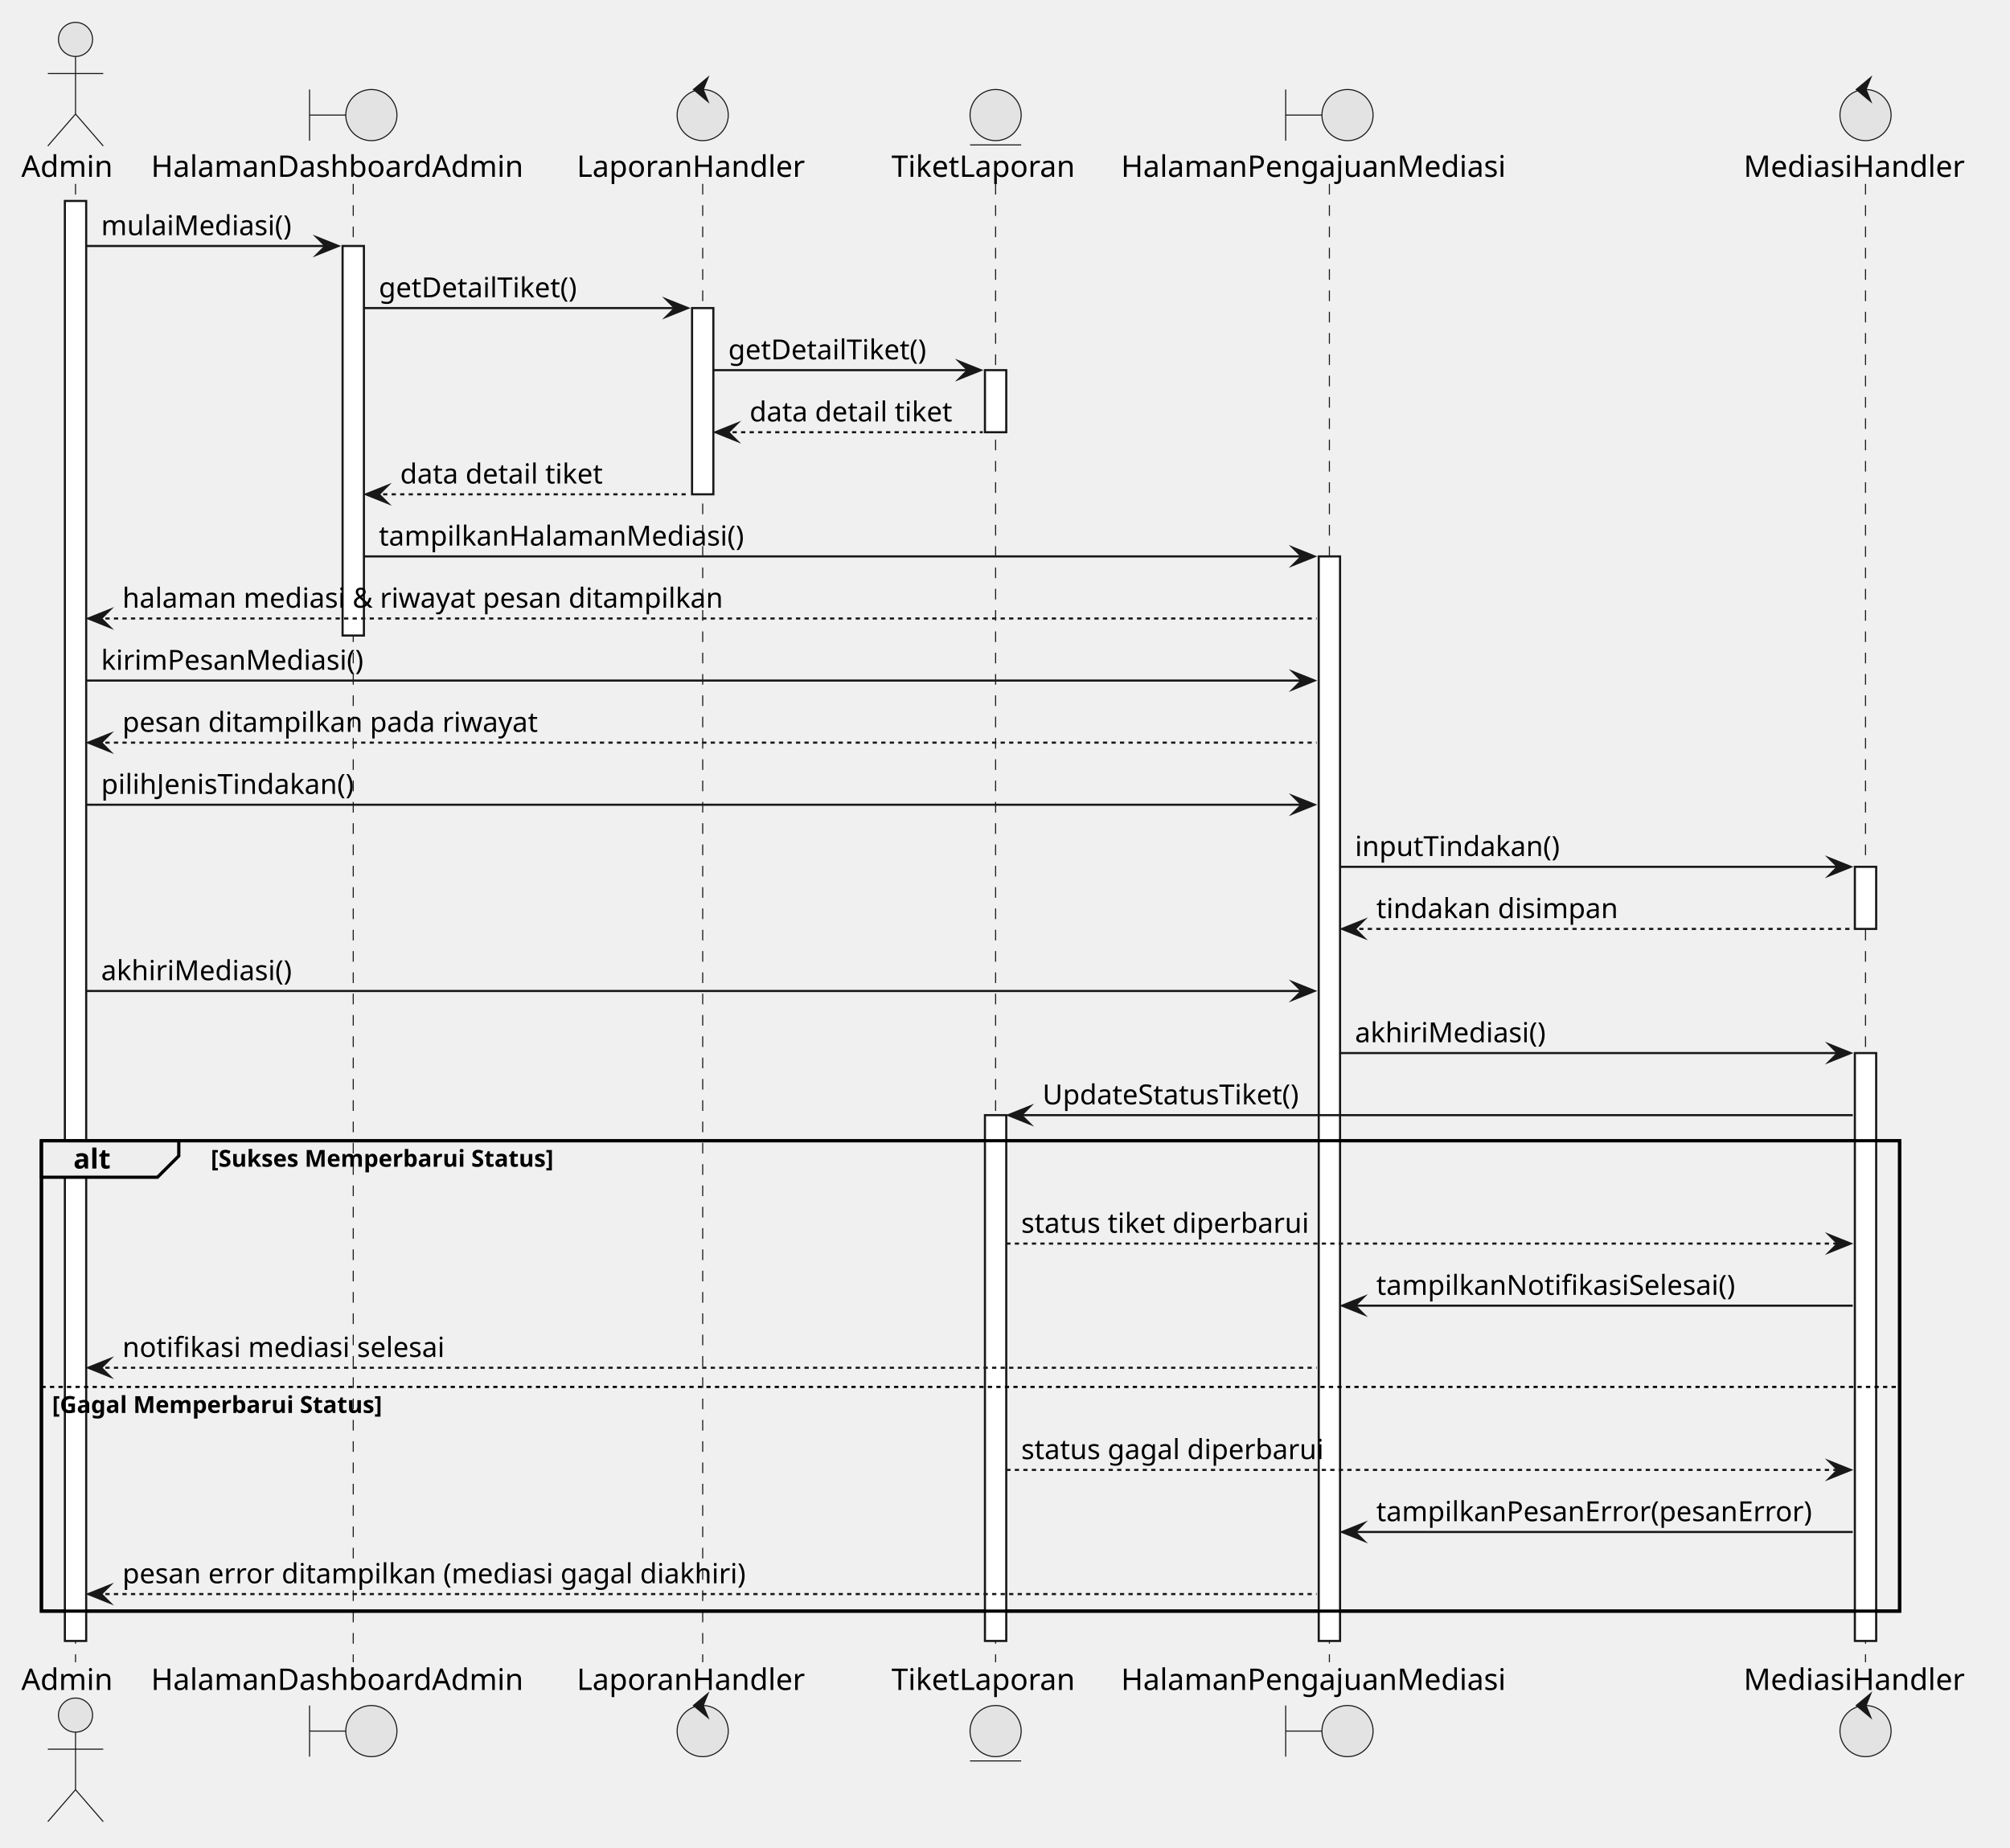
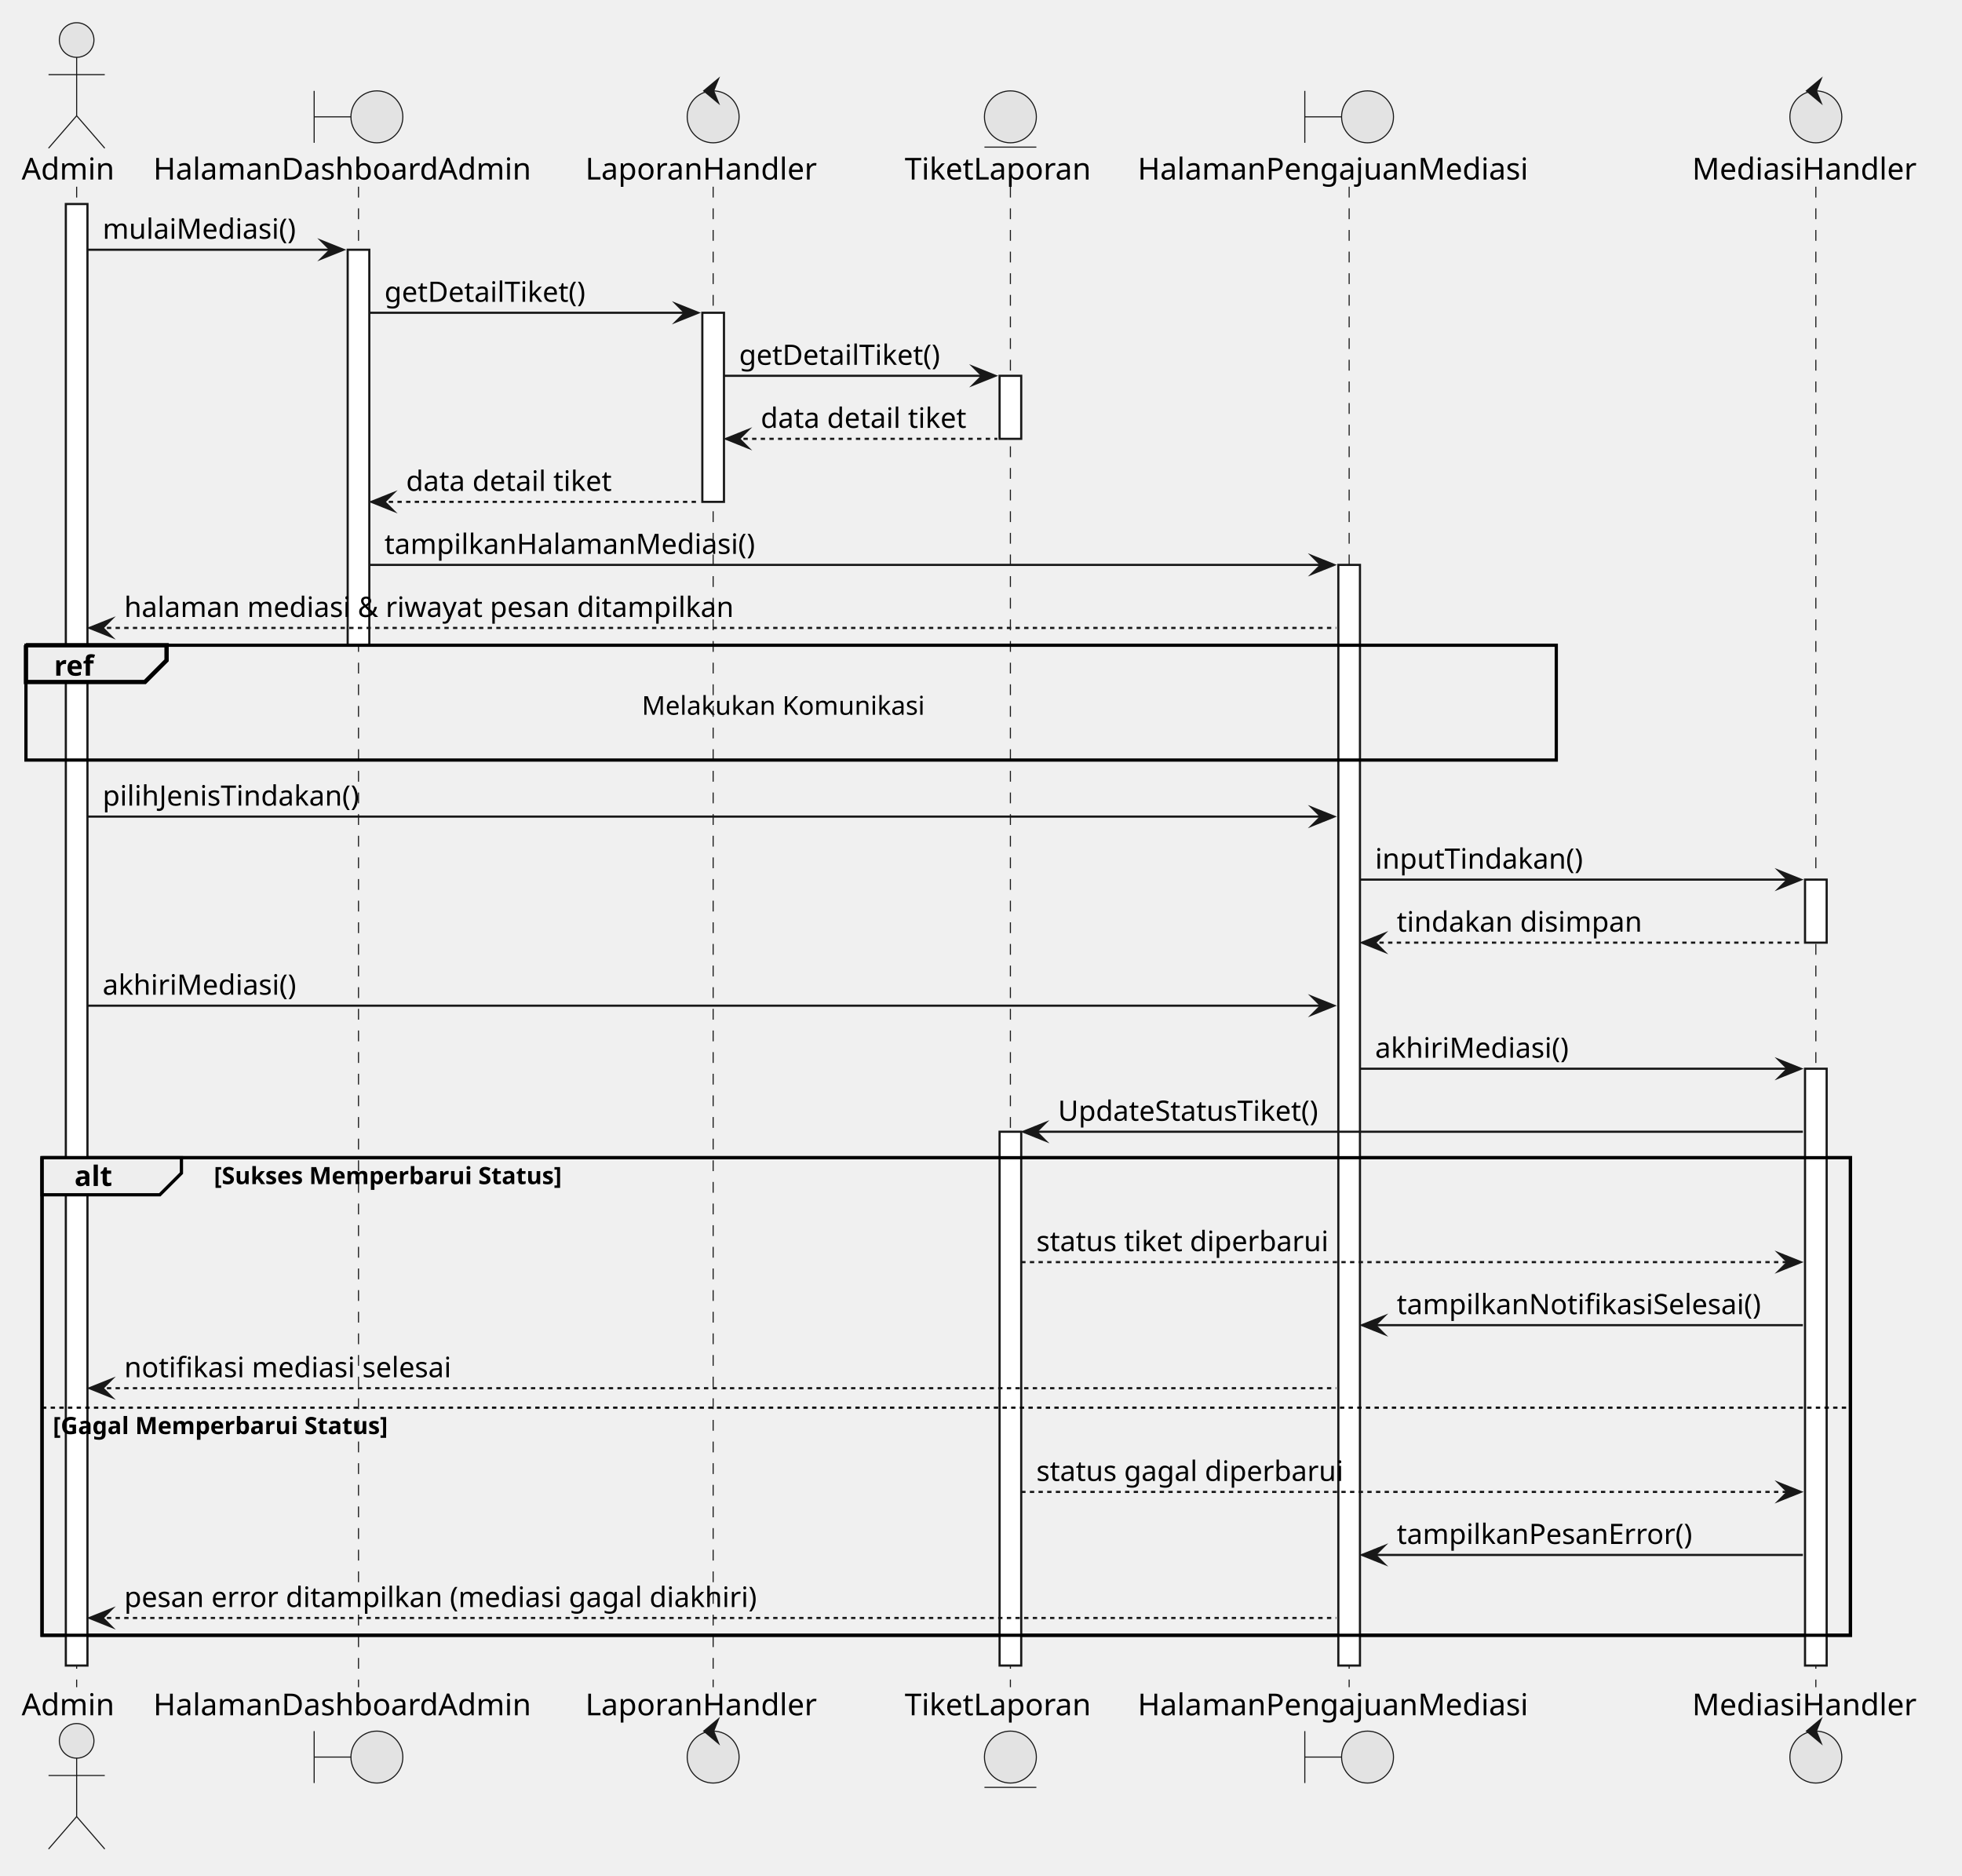
- <svg xmlns="http://www.w3.org/2000/svg" version="1.1" data-diagram-type="SEQUENCE" style="width:943px;height:867px;background:#FFFFFF;" width="943px" height="867px" viewBox="0 0 943 867" zoomAndPan="magnify" preserveAspectRatio="none" contentStyleType="text/css">
+ <svg xmlns="http://www.w3.org/2000/svg" version="1.1" data-diagram-type="SEQUENCE" style="width:907px;height:867px;background:#FFFFFF;" width="907px" height="867px" viewBox="0 0 907 867" zoomAndPan="magnify" preserveAspectRatio="none" contentStyleType="text/css">
  <defs />
  <g font-family="sans-serif" lengthAdjust="spacing">
-     <rect x="19.432" y="535.289" width="871.786" height="220.734" fill="none" style="stroke:#000;stroke-width:1.5;" />
+     <rect x="19.432" y="535.094" width="836.004" height="220.734" fill="none" style="stroke:#000;stroke-width:1.5;" />
    <g>
-       <rect x="31.932" y="86.297" width="8" height="693.727" fill="#000" fill-opacity="0" />
-       <line x1="35.432" y1="86.297" x2="35.432" y2="780.023" style="stroke:#181818;stroke-width:0.5;stroke-dasharray:5,5;" />
+       <rect x="31.932" y="86.297" width="8" height="693.531" fill="#000" fill-opacity="0" />
+       <line x1="35.432" y1="86.297" x2="35.432" y2="779.828" style="stroke:#181818;stroke-width:0.5;stroke-dasharray:5,5;" />
    </g>
    <g>
-       <rect x="30.432" y="94.297" width="10" height="675.727" fill="#FFF" style="stroke:#181818;stroke-width:1;" />
+       <rect x="30.432" y="94.297" width="10" height="675.531" fill="#FFF" style="stroke:#181818;stroke-width:1;" />
    </g>
    <g>
-       <rect x="162.229" y="86.297" width="8" height="693.727" fill="#000" fill-opacity="0" />
-       <line x1="165.729" y1="86.297" x2="165.729" y2="780.023" style="stroke:#181818;stroke-width:0.5;stroke-dasharray:5,5;" />
+       <rect x="162.229" y="86.297" width="8" height="693.531" fill="#000" fill-opacity="0" />
+       <line x1="165.729" y1="86.297" x2="165.729" y2="779.828" style="stroke:#181818;stroke-width:0.5;stroke-dasharray:5,5;" />
    </g>
    <g>
      <rect x="160.729" y="115.43" width="10" height="182.797" fill="#FFF" style="stroke:#181818;stroke-width:1;" />
    </g>
    <g>
-       <rect x="326.176" y="86.297" width="8" height="693.727" fill="#000" fill-opacity="0" />
-       <line x1="329.676" y1="86.297" x2="329.676" y2="780.023" style="stroke:#181818;stroke-width:0.5;stroke-dasharray:5,5;" />
+       <rect x="326.176" y="86.297" width="8" height="693.531" fill="#000" fill-opacity="0" />
+       <line x1="329.676" y1="86.297" x2="329.676" y2="779.828" style="stroke:#181818;stroke-width:0.5;stroke-dasharray:5,5;" />
    </g>
    <g>
      <rect x="324.676" y="144.563" width="10" height="87.398" fill="#FFF" style="stroke:#181818;stroke-width:1;" />
    </g>
    <g>
-       <rect x="463.592" y="86.297" width="8" height="693.727" fill="#000" fill-opacity="0" />
-       <line x1="467.092" y1="86.297" x2="467.092" y2="780.023" style="stroke:#181818;stroke-width:0.5;stroke-dasharray:5,5;" />
+       <rect x="463.592" y="86.297" width="8" height="693.531" fill="#000" fill-opacity="0" />
+       <line x1="467.092" y1="86.297" x2="467.092" y2="779.828" style="stroke:#181818;stroke-width:0.5;stroke-dasharray:5,5;" />
    </g>
    <g>
      <rect x="462.092" y="173.695" width="10" height="29.133" fill="#FFF" style="stroke:#181818;stroke-width:1;" />
    </g>
    <g>
-       <rect x="462.092" y="523.289" width="10" height="246.734" fill="#FFF" style="stroke:#181818;stroke-width:1;" />
+       <rect x="462.092" y="523.094" width="10" height="246.734" fill="#FFF" style="stroke:#181818;stroke-width:1;" />
    </g>
    <g>
-       <rect x="620.19" y="86.297" width="8" height="693.727" fill="#000" fill-opacity="0" />
-       <line x1="623.69" y1="86.297" x2="623.69" y2="780.023" style="stroke:#181818;stroke-width:0.5;stroke-dasharray:5,5;" />
+       <rect x="620.19" y="86.297" width="8" height="693.531" fill="#000" fill-opacity="0" />
+       <line x1="623.69" y1="86.297" x2="623.69" y2="779.828" style="stroke:#181818;stroke-width:0.5;stroke-dasharray:5,5;" />
    </g>
    <g>
-       <rect x="618.69" y="261.094" width="10" height="508.93" fill="#FFF" style="stroke:#181818;stroke-width:1;" />
+       <rect x="618.69" y="261.094" width="10" height="508.734" fill="#FFF" style="stroke:#181818;stroke-width:1;" />
    </g>
    <g>
-       <rect x="871.718" y="86.297" width="8" height="693.727" fill="#000" fill-opacity="0" />
-       <line x1="875.218" y1="86.297" x2="875.218" y2="780.023" style="stroke:#181818;stroke-width:0.5;stroke-dasharray:5,5;" />
+       <rect x="835.936" y="86.297" width="8" height="693.531" fill="#000" fill-opacity="0" />
+       <line x1="839.436" y1="86.297" x2="839.436" y2="779.828" style="stroke:#181818;stroke-width:0.5;stroke-dasharray:5,5;" />
    </g>
    <g>
-       <rect x="870.218" y="406.758" width="10" height="29.133" fill="#FFF" style="stroke:#181818;stroke-width:1;" />
+       <rect x="834.436" y="406.563" width="10" height="29.133" fill="#FFF" style="stroke:#181818;stroke-width:1;" />
    </g>
    <g>
-       <rect x="870.218" y="494.156" width="10" height="275.867" fill="#FFF" style="stroke:#181818;stroke-width:1;" />
+       <rect x="834.436" y="493.961" width="10" height="275.867" fill="#FFF" style="stroke:#181818;stroke-width:1;" />
    </g>
    <text x="10" y="82.995" fill="#000" font-size="14" textLength="44.864">Admin</text>
    <ellipse cx="35.432" cy="18.5" rx="8" ry="8" fill="#E3E3E3" style="stroke:#181818;stroke-width:0.5;" />
    <path d="M35.432,26.5 L35.432,53.5 M22.432,34.5 L48.432,34.5 M35.432,53.5 L22.432,68.5 M35.432,53.5 L48.432,68.5" style="stroke:#181818;stroke-width:0.5;" fill="none" />
    <text x="70.864" y="82.995" fill="#000" font-size="14" textLength="183.729">HalamanDashboardAdmin</text>
    <path d="M145.229,42 L145.229,66 M145.229,54 L162.229,54" style="stroke:#181818;stroke-width:0.5;" fill="none" />
    <ellipse cx="174.229" cy="54" rx="12" ry="12" fill="#E3E3E3" style="stroke:#181818;stroke-width:0.5;" />
    <text x="270.594" y="82.995" fill="#000" font-size="14" textLength="112.164">LaporanHandler</text>
    <ellipse cx="329.676" cy="54" rx="12" ry="12" fill="#E3E3E3" style="stroke:#181818;stroke-width:0.5;" />
    <polygon points="325.676,42,331.676,37,329.676,42,331.676,47,325.676,42" fill="#181818" style="stroke:#181818;stroke-width:1;stroke-linejoin:miter;stroke-miterlimit:10;" />
    <text x="418.247" y="82.995" fill="#000" font-size="14" textLength="91.69">TiketLaporan</text>
    <ellipse cx="467.092" cy="54" rx="12" ry="12" fill="#E3E3E3" style="stroke:#181818;stroke-width:0.5;" />
    <line x1="455.092" y1="68" x2="479.092" y2="68" style="stroke:#181818;stroke-width:0.5;" />
    <text x="525.937" y="82.995" fill="#000" font-size="14" textLength="189.506">HalamanPengajuanMediasi</text>
    <path d="M603.19,42 L603.19,66 M603.19,54 L620.19,54" style="stroke:#181818;stroke-width:0.5;" fill="none" />
    <ellipse cx="632.19" cy="54" rx="12" ry="12" fill="#E3E3E3" style="stroke:#181818;stroke-width:0.5;" />
-     <text x="818.04" y="82.995" fill="#000" font-size="14" textLength="108.356">MediasiHandler</text>
-     <ellipse cx="875.218" cy="54" rx="12" ry="12" fill="#E3E3E3" style="stroke:#181818;stroke-width:0.5;" />
-     <polygon points="871.218,42,877.218,37,875.218,42,877.218,47,871.218,42" fill="#181818" style="stroke:#181818;stroke-width:1;stroke-linejoin:miter;stroke-miterlimit:10;" />
-     <text x="10" y="793.019" fill="#000" font-size="14" textLength="44.864">Admin</text>
-     <ellipse cx="35.432" cy="804.82" rx="8" ry="8" fill="#E3E3E3" style="stroke:#181818;stroke-width:0.5;" />
-     <path d="M35.432,812.82 L35.432,839.82 M22.432,820.82 L48.432,820.82 M35.432,839.82 L22.432,854.82 M35.432,839.82 L48.432,854.82" style="stroke:#181818;stroke-width:0.5;" fill="none" />
-     <text x="70.864" y="793.019" fill="#000" font-size="14" textLength="183.729">HalamanDashboardAdmin</text>
-     <path d="M145.229,800.32 L145.229,824.32 M145.229,812.32 L162.229,812.32" style="stroke:#181818;stroke-width:0.5;" fill="none" />
-     <ellipse cx="174.229" cy="812.32" rx="12" ry="12" fill="#E3E3E3" style="stroke:#181818;stroke-width:0.5;" />
-     <text x="270.594" y="793.019" fill="#000" font-size="14" textLength="112.164">LaporanHandler</text>
-     <ellipse cx="329.676" cy="812.32" rx="12" ry="12" fill="#E3E3E3" style="stroke:#181818;stroke-width:0.5;" />
-     <polygon points="325.676,800.32,331.676,795.32,329.676,800.32,331.676,805.32,325.676,800.32" fill="#181818" style="stroke:#181818;stroke-width:1;stroke-linejoin:miter;stroke-miterlimit:10;" />
-     <text x="418.247" y="793.019" fill="#000" font-size="14" textLength="91.69">TiketLaporan</text>
-     <ellipse cx="467.092" cy="812.32" rx="12" ry="12" fill="#E3E3E3" style="stroke:#181818;stroke-width:0.5;" />
-     <line x1="455.092" y1="826.32" x2="479.092" y2="826.32" style="stroke:#181818;stroke-width:0.5;" />
-     <text x="525.937" y="793.019" fill="#000" font-size="14" textLength="189.506">HalamanPengajuanMediasi</text>
-     <path d="M603.19,800.32 L603.19,824.32 M603.19,812.32 L620.19,812.32" style="stroke:#181818;stroke-width:0.5;" fill="none" />
-     <ellipse cx="632.19" cy="812.32" rx="12" ry="12" fill="#E3E3E3" style="stroke:#181818;stroke-width:0.5;" />
-     <text x="818.04" y="793.019" fill="#000" font-size="14" textLength="108.356">MediasiHandler</text>
-     <ellipse cx="875.218" cy="812.32" rx="12" ry="12" fill="#E3E3E3" style="stroke:#181818;stroke-width:0.5;" />
-     <polygon points="871.218,800.32,877.218,795.32,875.218,800.32,877.218,805.32,871.218,800.32" fill="#181818" style="stroke:#181818;stroke-width:1;stroke-linejoin:miter;stroke-miterlimit:10;" />
+     <text x="782.258" y="82.995" fill="#000" font-size="14" textLength="108.356">MediasiHandler</text>
+     <ellipse cx="839.436" cy="54" rx="12" ry="12" fill="#E3E3E3" style="stroke:#181818;stroke-width:0.5;" />
+     <polygon points="835.436,42,841.436,37,839.436,42,841.436,47,835.436,42" fill="#181818" style="stroke:#181818;stroke-width:1;stroke-linejoin:miter;stroke-miterlimit:10;" />
+     <text x="10" y="792.823" fill="#000" font-size="14" textLength="44.864">Admin</text>
+     <ellipse cx="35.432" cy="804.625" rx="8" ry="8" fill="#E3E3E3" style="stroke:#181818;stroke-width:0.5;" />
+     <path d="M35.432,812.625 L35.432,839.625 M22.432,820.625 L48.432,820.625 M35.432,839.625 L22.432,854.625 M35.432,839.625 L48.432,854.625" style="stroke:#181818;stroke-width:0.5;" fill="none" />
+     <text x="70.864" y="792.823" fill="#000" font-size="14" textLength="183.729">HalamanDashboardAdmin</text>
+     <path d="M145.229,800.125 L145.229,824.125 M145.229,812.125 L162.229,812.125" style="stroke:#181818;stroke-width:0.5;" fill="none" />
+     <ellipse cx="174.229" cy="812.125" rx="12" ry="12" fill="#E3E3E3" style="stroke:#181818;stroke-width:0.5;" />
+     <text x="270.594" y="792.823" fill="#000" font-size="14" textLength="112.164">LaporanHandler</text>
+     <ellipse cx="329.676" cy="812.125" rx="12" ry="12" fill="#E3E3E3" style="stroke:#181818;stroke-width:0.5;" />
+     <polygon points="325.676,800.125,331.676,795.125,329.676,800.125,331.676,805.125,325.676,800.125" fill="#181818" style="stroke:#181818;stroke-width:1;stroke-linejoin:miter;stroke-miterlimit:10;" />
+     <text x="418.247" y="792.823" fill="#000" font-size="14" textLength="91.69">TiketLaporan</text>
+     <ellipse cx="467.092" cy="812.125" rx="12" ry="12" fill="#E3E3E3" style="stroke:#181818;stroke-width:0.5;" />
+     <line x1="455.092" y1="826.125" x2="479.092" y2="826.125" style="stroke:#181818;stroke-width:0.5;" />
+     <text x="525.937" y="792.823" fill="#000" font-size="14" textLength="189.506">HalamanPengajuanMediasi</text>
+     <path d="M603.19,800.125 L603.19,824.125 M603.19,812.125 L620.19,812.125" style="stroke:#181818;stroke-width:0.5;" fill="none" />
+     <ellipse cx="632.19" cy="812.125" rx="12" ry="12" fill="#E3E3E3" style="stroke:#181818;stroke-width:0.5;" />
+     <text x="782.258" y="792.823" fill="#000" font-size="14" textLength="108.356">MediasiHandler</text>
+     <ellipse cx="839.436" cy="812.125" rx="12" ry="12" fill="#E3E3E3" style="stroke:#181818;stroke-width:0.5;" />
+     <polygon points="835.436,800.125,841.436,795.125,839.436,800.125,841.436,805.125,835.436,800.125" fill="#181818" style="stroke:#181818;stroke-width:1;stroke-linejoin:miter;stroke-miterlimit:10;" />
    <polygon points="148.729,111.43,158.729,115.43,148.729,119.43,152.729,115.43" fill="#181818" style="stroke:#181818;stroke-width:1;stroke-linejoin:miter;stroke-miterlimit:10;" />
    <line x1="40.432" y1="115.43" x2="154.729" y2="115.43" style="stroke:#181818;stroke-width:1;" />
    <text x="47.432" y="110.364" fill="#000" font-size="13" textLength="95.666">mulaiMediasi()</text>
    <polygon points="312.676,140.563,322.676,144.563,312.676,148.563,316.676,144.563" fill="#181818" style="stroke:#181818;stroke-width:1;stroke-linejoin:miter;stroke-miterlimit:10;" />
    <line x1="170.729" y1="144.563" x2="318.676" y2="144.563" style="stroke:#181818;stroke-width:1;" />
    <text x="177.729" y="139.497" fill="#000" font-size="13" textLength="101.962">getDetailTiket()</text>
    <polygon points="450.092,169.695,460.092,173.695,450.092,177.695,454.092,173.695" fill="#181818" style="stroke:#181818;stroke-width:1;stroke-linejoin:miter;stroke-miterlimit:10;" />
    <line x1="334.676" y1="173.695" x2="456.092" y2="173.695" style="stroke:#181818;stroke-width:1;" />
    <text x="341.676" y="168.629" fill="#000" font-size="13" textLength="101.962">getDetailTiket()</text>
    <polygon points="345.676,198.828,335.676,202.828,345.676,206.828,341.676,202.828" fill="#181818" style="stroke:#181818;stroke-width:1;stroke-linejoin:miter;stroke-miterlimit:10;" />
    <line x1="339.676" y1="202.828" x2="461.092" y2="202.828" style="stroke:#181818;stroke-width:1;stroke-dasharray:2,2;" />
    <text x="351.676" y="197.762" fill="#000" font-size="13" textLength="103.416">data detail tiket</text>
    <polygon points="181.729,227.961,171.729,231.961,181.729,235.961,177.729,231.961" fill="#181818" style="stroke:#181818;stroke-width:1;stroke-linejoin:miter;stroke-miterlimit:10;" />
    <line x1="175.729" y1="231.961" x2="323.676" y2="231.961" style="stroke:#181818;stroke-width:1;stroke-dasharray:2,2;" />
    <text x="187.729" y="226.895" fill="#000" font-size="13" textLength="103.416">data detail tiket</text>
    <polygon points="606.69,257.094,616.69,261.094,606.69,265.094,610.69,261.094" fill="#181818" style="stroke:#181818;stroke-width:1;stroke-linejoin:miter;stroke-miterlimit:10;" />
    <line x1="170.729" y1="261.094" x2="612.69" y2="261.094" style="stroke:#181818;stroke-width:1;" />
    <text x="177.729" y="256.028" fill="#000" font-size="13" textLength="182.698">tampilkanHalamanMediasi()</text>
    <polygon points="51.432,286.227,41.432,290.227,51.432,294.227,47.432,290.227" fill="#181818" style="stroke:#181818;stroke-width:1;stroke-linejoin:miter;stroke-miterlimit:10;" />
    <line x1="45.432" y1="290.227" x2="617.69" y2="290.227" style="stroke:#181818;stroke-width:1;stroke-dasharray:2,2;" />
    <text x="57.432" y="285.161" fill="#000" font-size="13" textLength="302.669">halaman mediasi &amp; riwayat pesan ditampilkan</text>
-     <polygon points="606.69,315.359,616.69,319.359,606.69,323.359,610.69,319.359" fill="#181818" style="stroke:#181818;stroke-width:1;stroke-linejoin:miter;stroke-miterlimit:10;" />
-     <line x1="40.432" y1="319.359" x2="612.69" y2="319.359" style="stroke:#181818;stroke-width:1;" />
-     <text x="47.432" y="314.293" fill="#000" font-size="13" textLength="131.149">kirimPesanMediasi()</text>
-     <polygon points="51.432,344.492,41.432,348.492,51.432,352.492,47.432,348.492" fill="#181818" style="stroke:#181818;stroke-width:1;stroke-linejoin:miter;stroke-miterlimit:10;" />
-     <line x1="45.432" y1="348.492" x2="617.69" y2="348.492" style="stroke:#181818;stroke-width:1;stroke-dasharray:2,2;" />
-     <text x="57.432" y="343.426" fill="#000" font-size="13" textLength="209.174">pesan ditampilkan pada riwayat</text>
-     <polygon points="606.69,373.625,616.69,377.625,606.69,381.625,610.69,377.625" fill="#181818" style="stroke:#181818;stroke-width:1;stroke-linejoin:miter;stroke-miterlimit:10;" />
-     <line x1="40.432" y1="377.625" x2="612.69" y2="377.625" style="stroke:#181818;stroke-width:1;" />
-     <text x="47.432" y="372.559" fill="#000" font-size="13" textLength="127.67">pilihJenisTindakan()</text>
-     <polygon points="858.218,402.758,868.218,406.758,858.218,410.758,862.218,406.758" fill="#181818" style="stroke:#181818;stroke-width:1;stroke-linejoin:miter;stroke-miterlimit:10;" />
-     <line x1="628.69" y1="406.758" x2="864.218" y2="406.758" style="stroke:#181818;stroke-width:1;" />
-     <text x="635.69" y="401.692" fill="#000" font-size="13" textLength="103.327">inputTindakan()</text>
-     <polygon points="639.69,431.891,629.69,435.891,639.69,439.891,635.69,435.891" fill="#181818" style="stroke:#181818;stroke-width:1;stroke-linejoin:miter;stroke-miterlimit:10;" />
-     <line x1="633.69" y1="435.891" x2="869.218" y2="435.891" style="stroke:#181818;stroke-width:1;stroke-dasharray:2,2;" />
-     <text x="645.69" y="430.825" fill="#000" font-size="13" textLength="120.402">tindakan disimpan</text>
-     <polygon points="606.69,461.023,616.69,465.023,606.69,469.023,610.69,465.023" fill="#181818" style="stroke:#181818;stroke-width:1;stroke-linejoin:miter;stroke-miterlimit:10;" />
-     <line x1="40.432" y1="465.023" x2="612.69" y2="465.023" style="stroke:#181818;stroke-width:1;" />
-     <text x="47.432" y="459.958" fill="#000" font-size="13" textLength="95.875">akhiriMediasi()</text>
-     <polygon points="858.218,490.156,868.218,494.156,858.218,498.156,862.218,494.156" fill="#181818" style="stroke:#181818;stroke-width:1;stroke-linejoin:miter;stroke-miterlimit:10;" />
-     <line x1="628.69" y1="494.156" x2="864.218" y2="494.156" style="stroke:#181818;stroke-width:1;" />
-     <text x="635.69" y="489.09" fill="#000" font-size="13" textLength="95.875">akhiriMediasi()</text>
-     <polygon points="483.092,519.289,473.092,523.289,483.092,527.289,479.092,523.289" fill="#181818" style="stroke:#181818;stroke-width:1;stroke-linejoin:miter;stroke-miterlimit:10;" />
-     <line x1="477.092" y1="523.289" x2="869.218" y2="523.289" style="stroke:#181818;stroke-width:1;" />
-     <text x="489.092" y="518.223" fill="#000" font-size="13" textLength="130.825">UpdateStatusTiket()</text>
-     <path d="M19.432,535.289 L83.875,535.289 L83.875,542.422 L73.875,552.422 L19.432,552.422 L19.432,535.289" style="stroke:#000;stroke-width:1.5;" fill="#EEE" />
-     <rect x="19.432" y="535.289" width="871.786" height="220.734" fill="none" style="stroke:#000;stroke-width:1.5;" />
-     <text x="34.432" y="548.356" fill="#000" font-size="13" textLength="19.443" font-weight="700">alt</text>
-     <text x="98.875" y="547.5" fill="#000" font-size="11" textLength="184.529" font-weight="700">[Sukses Memperbarui Status]</text>
-     <polygon points="858.218,579.555,868.218,583.555,858.218,587.555,862.218,583.555" fill="#181818" style="stroke:#181818;stroke-width:1;stroke-linejoin:miter;stroke-miterlimit:10;" />
-     <line x1="472.092" y1="583.555" x2="864.218" y2="583.555" style="stroke:#181818;stroke-width:1;stroke-dasharray:2,2;" />
-     <text x="479.092" y="578.489" fill="#000" font-size="13" textLength="144.416">status tiket diperbarui</text>
-     <polygon points="639.69,608.688,629.69,612.688,639.69,616.688,635.69,612.688" fill="#181818" style="stroke:#181818;stroke-width:1;stroke-linejoin:miter;stroke-miterlimit:10;" />
-     <line x1="633.69" y1="612.688" x2="869.218" y2="612.688" style="stroke:#181818;stroke-width:1;" />
-     <text x="645.69" y="607.622" fill="#000" font-size="13" textLength="181.746">tampilkanNotifikasiSelesai()</text>
-     <polygon points="51.432,637.82,41.432,641.82,51.432,645.82,47.432,641.82" fill="#181818" style="stroke:#181818;stroke-width:1;stroke-linejoin:miter;stroke-miterlimit:10;" />
-     <line x1="45.432" y1="641.82" x2="617.69" y2="641.82" style="stroke:#181818;stroke-width:1;stroke-dasharray:2,2;" />
-     <text x="57.432" y="636.754" fill="#000" font-size="13" textLength="162.843">notifikasi mediasi selesai</text>
-     <line x1="19.432" y1="650.82" x2="891.218" y2="650.82" style="stroke:#000;stroke-width:1;stroke-dasharray:2,2;" />
-     <text x="24.432" y="663.031" fill="#000" font-size="11" textLength="176.424" font-weight="700">[Gagal Memperbarui Status]</text>
-     <polygon points="858.218,685.758,868.218,689.758,858.218,693.758,862.218,689.758" fill="#181818" style="stroke:#181818;stroke-width:1;stroke-linejoin:miter;stroke-miterlimit:10;" />
-     <line x1="472.092" y1="689.758" x2="864.218" y2="689.758" style="stroke:#181818;stroke-width:1;stroke-dasharray:2,2;" />
-     <text x="479.092" y="684.692" fill="#000" font-size="13" textLength="151.131">status gagal diperbarui</text>
-     <polygon points="639.69,714.891,629.69,718.891,639.69,722.891,635.69,718.891" fill="#181818" style="stroke:#181818;stroke-width:1;stroke-linejoin:miter;stroke-miterlimit:10;" />
-     <line x1="633.69" y1="718.891" x2="869.218" y2="718.891" style="stroke:#181818;stroke-width:1;" />
-     <text x="645.69" y="713.825" fill="#000" font-size="13" textLength="217.528">tampilkanPesanError(pesanError)</text>
-     <polygon points="51.432,744.023,41.432,748.023,51.432,752.023,47.432,748.023" fill="#181818" style="stroke:#181818;stroke-width:1;stroke-linejoin:miter;stroke-miterlimit:10;" />
-     <line x1="45.432" y1="748.023" x2="617.69" y2="748.023" style="stroke:#181818;stroke-width:1;stroke-dasharray:2,2;" />
-     <text x="57.432" y="742.958" fill="#000" font-size="13" textLength="313.911">pesan error ditampilkan (mediasi gagal diakhiri)</text>
+     <rect x="12" y="298.227" width="707.443" height="53.07" fill="none" style="stroke:#000;stroke-width:1.5;" />
+     <path d="M12,298.227 L77,298.227 L77,305.227 L67,315.227 L12,315.227 L12,298.227" style="stroke:#000;stroke-width:2;" fill="#EEE" />
+     <text x="25" y="312.293" fill="#000" font-size="13" textLength="20.884" font-weight="700">ref</text>
+     <text x="296.704" y="330.365" fill="#000" font-size="12" textLength="138.035">Melakukan Komunikasi</text>
+     <text x="363.814" y="344.334" fill="#000" font-size="12"> </text>
+     <polygon points="606.69,373.43,616.69,377.43,606.69,381.43,610.69,377.43" fill="#181818" style="stroke:#181818;stroke-width:1;stroke-linejoin:miter;stroke-miterlimit:10;" />
+     <line x1="40.432" y1="377.43" x2="612.69" y2="377.43" style="stroke:#181818;stroke-width:1;" />
+     <text x="47.432" y="372.364" fill="#000" font-size="13" textLength="127.67">pilihJenisTindakan()</text>
+     <polygon points="822.436,402.563,832.436,406.563,822.436,410.563,826.436,406.563" fill="#181818" style="stroke:#181818;stroke-width:1;stroke-linejoin:miter;stroke-miterlimit:10;" />
+     <line x1="628.69" y1="406.563" x2="828.436" y2="406.563" style="stroke:#181818;stroke-width:1;" />
+     <text x="635.69" y="401.497" fill="#000" font-size="13" textLength="103.327">inputTindakan()</text>
+     <polygon points="639.69,431.695,629.69,435.695,639.69,439.695,635.69,435.695" fill="#181818" style="stroke:#181818;stroke-width:1;stroke-linejoin:miter;stroke-miterlimit:10;" />
+     <line x1="633.69" y1="435.695" x2="833.436" y2="435.695" style="stroke:#181818;stroke-width:1;stroke-dasharray:2,2;" />
+     <text x="645.69" y="430.629" fill="#000" font-size="13" textLength="120.402">tindakan disimpan</text>
+     <polygon points="606.69,460.828,616.69,464.828,606.69,468.828,610.69,464.828" fill="#181818" style="stroke:#181818;stroke-width:1;stroke-linejoin:miter;stroke-miterlimit:10;" />
+     <line x1="40.432" y1="464.828" x2="612.69" y2="464.828" style="stroke:#181818;stroke-width:1;" />
+     <text x="47.432" y="459.762" fill="#000" font-size="13" textLength="95.875">akhiriMediasi()</text>
+     <polygon points="822.436,489.961,832.436,493.961,822.436,497.961,826.436,493.961" fill="#181818" style="stroke:#181818;stroke-width:1;stroke-linejoin:miter;stroke-miterlimit:10;" />
+     <line x1="628.69" y1="493.961" x2="828.436" y2="493.961" style="stroke:#181818;stroke-width:1;" />
+     <text x="635.69" y="488.895" fill="#000" font-size="13" textLength="95.875">akhiriMediasi()</text>
+     <polygon points="483.092,519.094,473.092,523.094,483.092,527.094,479.092,523.094" fill="#181818" style="stroke:#181818;stroke-width:1;stroke-linejoin:miter;stroke-miterlimit:10;" />
+     <line x1="477.092" y1="523.094" x2="833.436" y2="523.094" style="stroke:#181818;stroke-width:1;" />
+     <text x="489.092" y="518.028" fill="#000" font-size="13" textLength="130.825">UpdateStatusTiket()</text>
+     <path d="M19.432,535.094 L83.875,535.094 L83.875,542.227 L73.875,552.227 L19.432,552.227 L19.432,535.094" style="stroke:#000;stroke-width:1.5;" fill="#EEE" />
+     <rect x="19.432" y="535.094" width="836.004" height="220.734" fill="none" style="stroke:#000;stroke-width:1.5;" />
+     <text x="34.432" y="548.161" fill="#000" font-size="13" textLength="19.443" font-weight="700">alt</text>
+     <text x="98.875" y="547.304" fill="#000" font-size="11" textLength="184.529" font-weight="700">[Sukses Memperbarui Status]</text>
+     <polygon points="822.436,579.359,832.436,583.359,822.436,587.359,826.436,583.359" fill="#181818" style="stroke:#181818;stroke-width:1;stroke-linejoin:miter;stroke-miterlimit:10;" />
+     <line x1="472.092" y1="583.359" x2="828.436" y2="583.359" style="stroke:#181818;stroke-width:1;stroke-dasharray:2,2;" />
+     <text x="479.092" y="578.293" fill="#000" font-size="13" textLength="144.416">status tiket diperbarui</text>
+     <polygon points="639.69,608.492,629.69,612.492,639.69,616.492,635.69,612.492" fill="#181818" style="stroke:#181818;stroke-width:1;stroke-linejoin:miter;stroke-miterlimit:10;" />
+     <line x1="633.69" y1="612.492" x2="833.436" y2="612.492" style="stroke:#181818;stroke-width:1;" />
+     <text x="645.69" y="607.426" fill="#000" font-size="13" textLength="181.746">tampilkanNotifikasiSelesai()</text>
+     <polygon points="51.432,637.625,41.432,641.625,51.432,645.625,47.432,641.625" fill="#181818" style="stroke:#181818;stroke-width:1;stroke-linejoin:miter;stroke-miterlimit:10;" />
+     <line x1="45.432" y1="641.625" x2="617.69" y2="641.625" style="stroke:#181818;stroke-width:1;stroke-dasharray:2,2;" />
+     <text x="57.432" y="636.559" fill="#000" font-size="13" textLength="162.843">notifikasi mediasi selesai</text>
+     <line x1="19.432" y1="650.625" x2="855.436" y2="650.625" style="stroke:#000;stroke-width:1;stroke-dasharray:2,2;" />
+     <text x="24.432" y="662.835" fill="#000" font-size="11" textLength="176.424" font-weight="700">[Gagal Memperbarui Status]</text>
+     <polygon points="822.436,685.563,832.436,689.563,822.436,693.563,826.436,689.563" fill="#181818" style="stroke:#181818;stroke-width:1;stroke-linejoin:miter;stroke-miterlimit:10;" />
+     <line x1="472.092" y1="689.563" x2="828.436" y2="689.563" style="stroke:#181818;stroke-width:1;stroke-dasharray:2,2;" />
+     <text x="479.092" y="684.497" fill="#000" font-size="13" textLength="151.131">status gagal diperbarui</text>
+     <polygon points="639.69,714.695,629.69,718.695,639.69,722.695,635.69,718.695" fill="#181818" style="stroke:#181818;stroke-width:1;stroke-linejoin:miter;stroke-miterlimit:10;" />
+     <line x1="633.69" y1="718.695" x2="833.436" y2="718.695" style="stroke:#181818;stroke-width:1;" />
+     <text x="645.69" y="713.629" fill="#000" font-size="13" textLength="146.098">tampilkanPesanError()</text>
+     <polygon points="51.432,743.828,41.432,747.828,51.432,751.828,47.432,747.828" fill="#181818" style="stroke:#181818;stroke-width:1;stroke-linejoin:miter;stroke-miterlimit:10;" />
+     <line x1="45.432" y1="747.828" x2="617.69" y2="747.828" style="stroke:#181818;stroke-width:1;stroke-dasharray:2,2;" />
+     <text x="57.432" y="742.762" fill="#000" font-size="13" textLength="313.911">pesan error ditampilkan (mediasi gagal diakhiri)</text>
  </g>
</svg>
